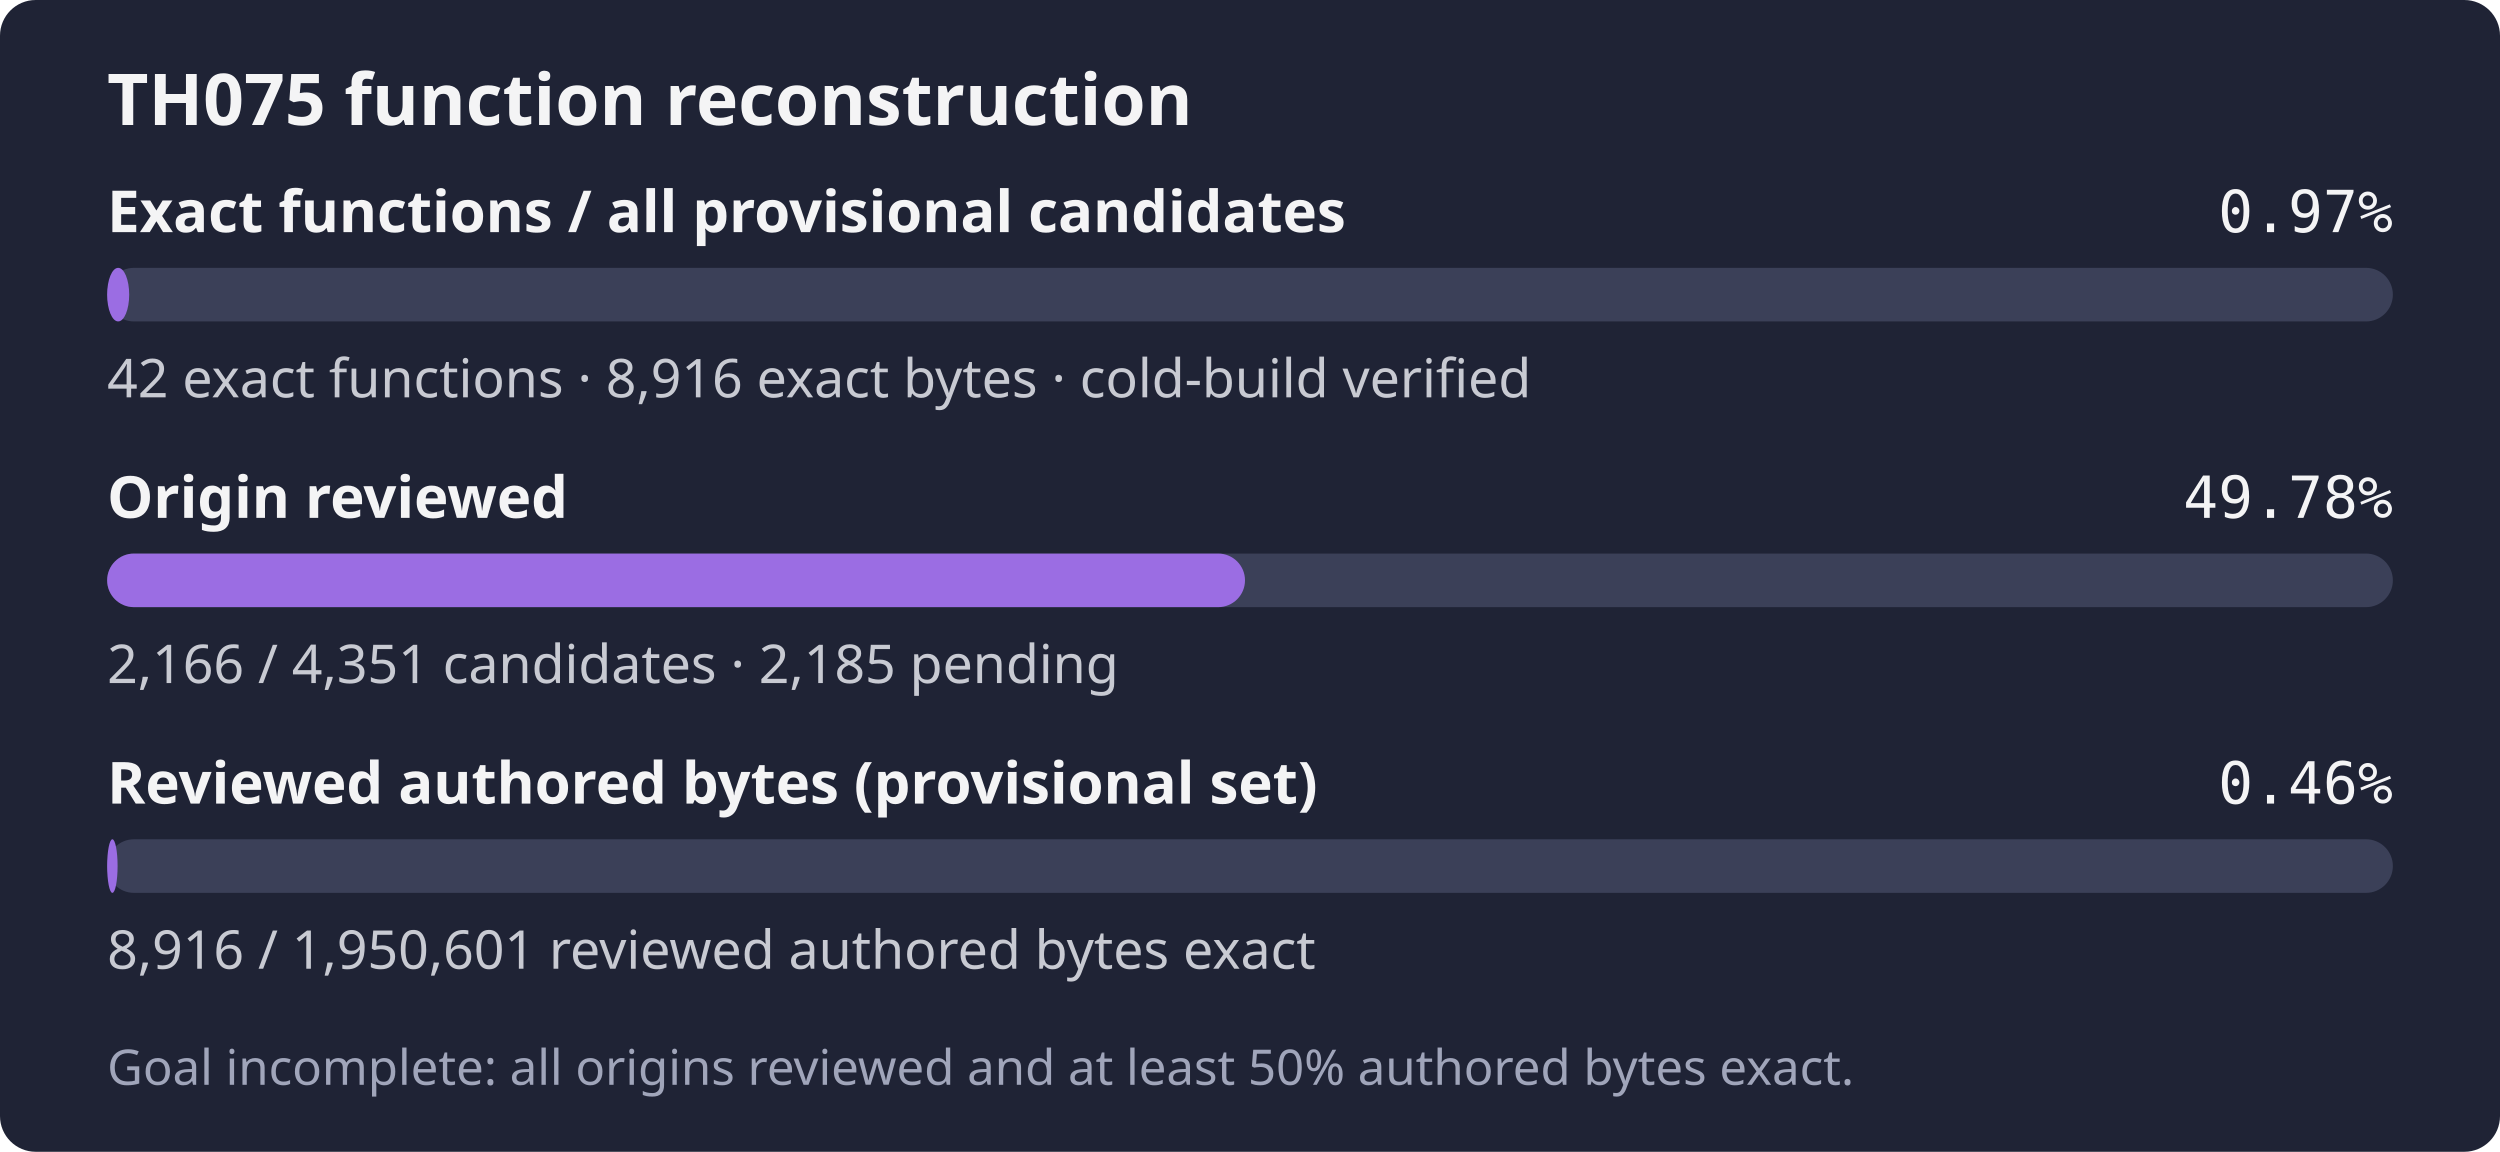
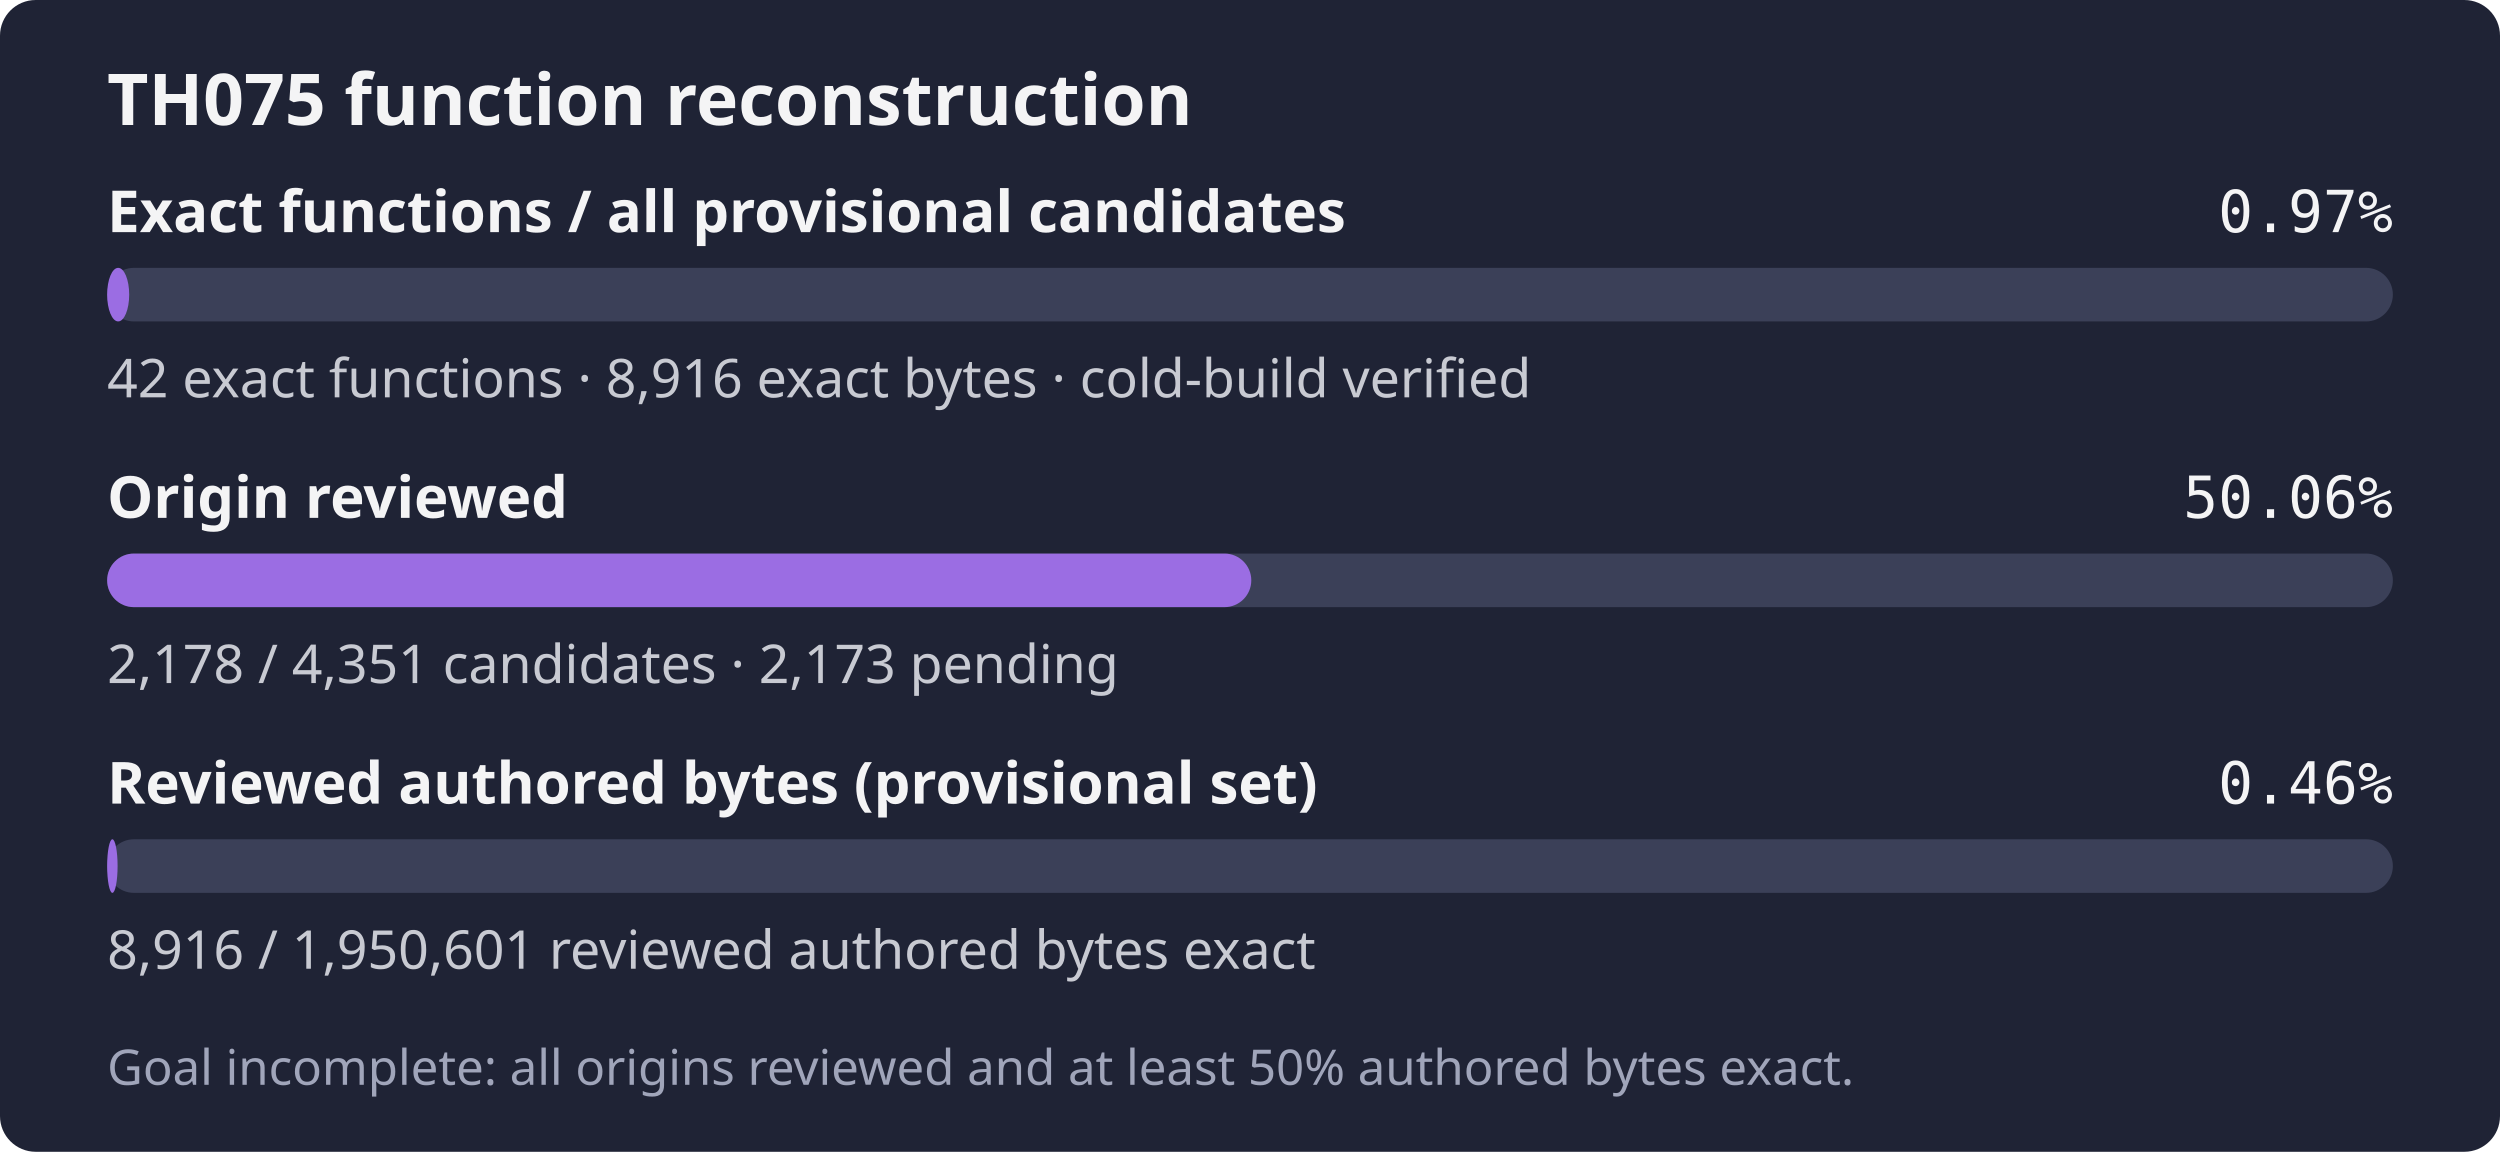
- <svg xmlns="http://www.w3.org/2000/svg" width="560" height="258" role="img" aria-label="TH075: 42 exact functions, 8,916 exact bytes; 2,166 of 4,351 candidates reviewed; Goal incomplete: all origins reviewed and at least 50% authored bytes exact.">
+ <svg xmlns="http://www.w3.org/2000/svg" width="560" height="258" role="img" aria-label="TH075: 42 exact functions, 8,916 exact bytes; 2,178 of 4,351 candidates reviewed; Goal incomplete: all origins reviewed and at least 50% authored bytes exact.">
  <rect width="560" height="258" rx="8" fill="#1f2335" />
  <text x="24" y="28" fill="#f4f4f5" font-family="sans-serif" font-size="16" font-weight="600">TH075 function reconstruction</text>
  <text x="24" y="52" fill="#f4f4f5" font-family="sans-serif" font-size="13" font-weight="600">Exact functions / all provisional candidates</text>
  <text x="536" y="52" fill="#f4f4f5" text-anchor="end" font-family="monospace" font-size="13">0.97%</text>
  <rect x="24" y="60" width="512" height="12" rx="6" fill="#3b4058" />
  <rect x="24" y="60" width="4.94" height="12" rx="6" fill="#9b6de3" />
  <text x="24" y="89" fill="#c8cad2" font-family="sans-serif" font-size="12">42 exact functions · 8,916 exact bytes · cold-build verified</text>
  <text x="24" y="116" fill="#f4f4f5" font-family="sans-serif" font-size="13" font-weight="600">Origin reviewed</text>
-   <text x="536" y="116" fill="#f4f4f5" text-anchor="end" font-family="monospace" font-size="13">49.78%</text>
+   <text x="536" y="116" fill="#f4f4f5" text-anchor="end" font-family="monospace" font-size="13">50.06%</text>
  <rect x="24" y="124" width="512" height="12" rx="6" fill="#3b4058" />
-   <rect x="24" y="124" width="254.88" height="12" rx="6" fill="#9b6de3" />
-   <text x="24" y="153" fill="#c8cad2" font-family="sans-serif" font-size="12">2,166 / 4,351 candidates · 2,185 pending</text>
+   <rect x="24" y="124" width="256.29" height="12" rx="6" fill="#9b6de3" />
+   <text x="24" y="153" fill="#c8cad2" font-family="sans-serif" font-size="12">2,178 / 4,351 candidates · 2,173 pending</text>
  <text x="24" y="180" fill="#f4f4f5" font-family="sans-serif" font-size="13" font-weight="600">Reviewed authored bytes (provisional set)</text>
  <text x="536" y="180" fill="#f4f4f5" text-anchor="end" font-family="monospace" font-size="13">0.46%</text>
  <rect x="24" y="188" width="512" height="12" rx="6" fill="#3b4058" />
  <rect x="24" y="188" width="2.34" height="12" rx="6" fill="#9b6de3" />
  <text x="24" y="217" fill="#c8cad2" font-family="sans-serif" font-size="12">8,916 / 1,950,601 reviewed authored bytes exact</text>
  <text x="24" y="243" fill="#a0a5ba" font-family="sans-serif" font-size="11">Goal incomplete: all origins reviewed and at least 50% authored bytes exact.</text>
</svg>
